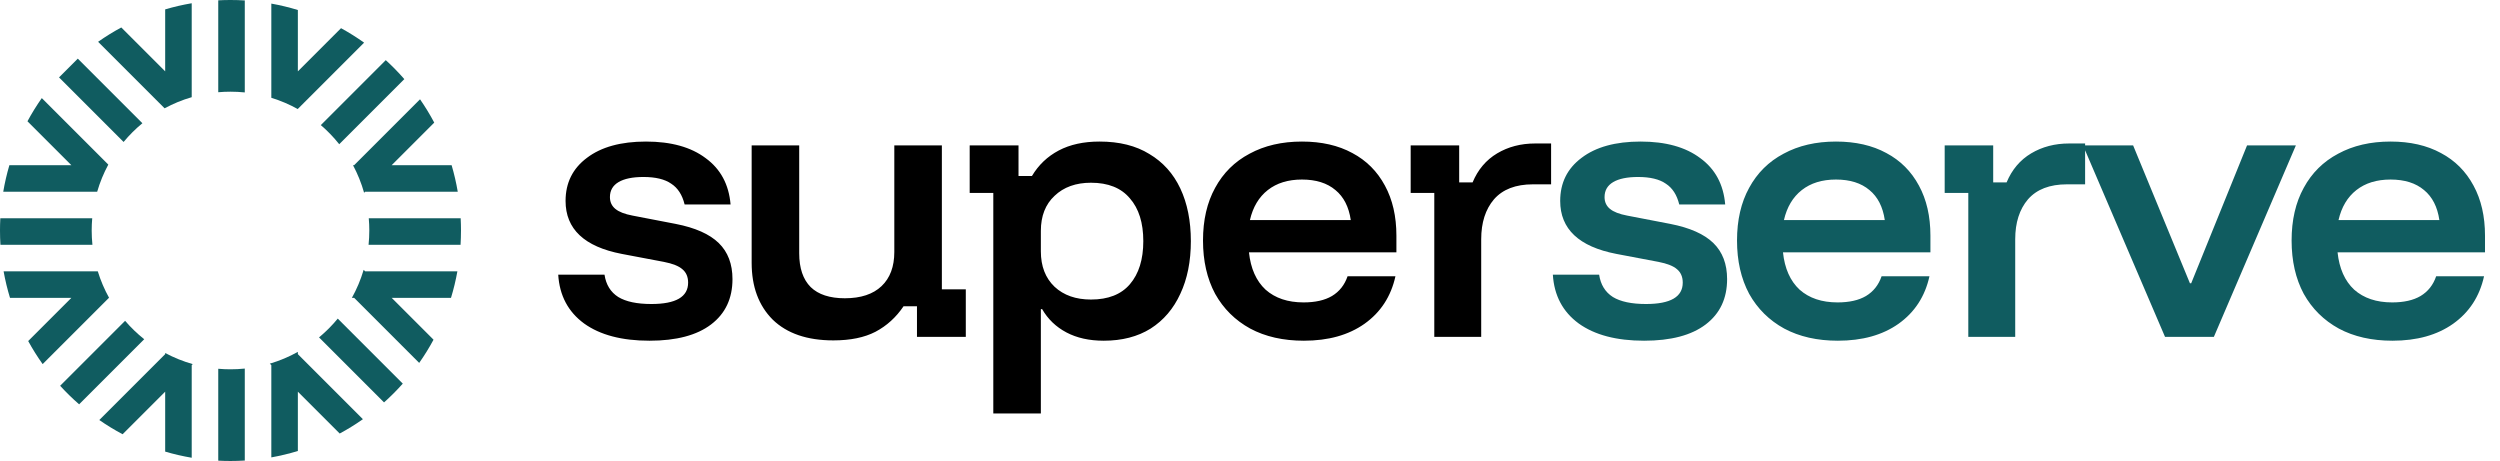
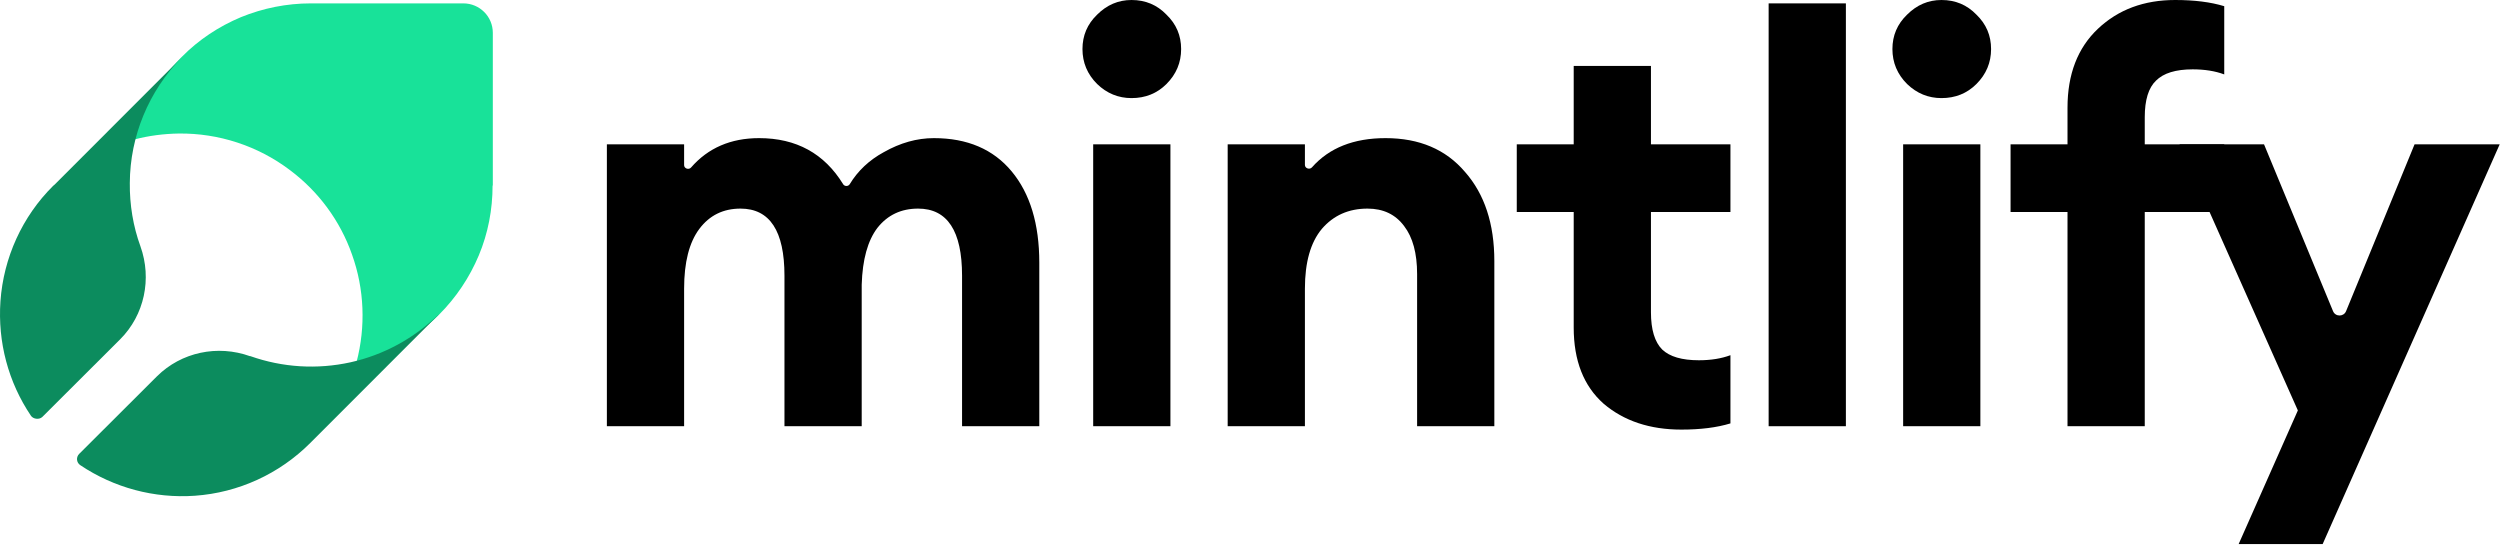
- <svg xmlns="http://www.w3.org/2000/svg" width="705" height="130" viewBox="0 0 705 130" fill="none">
-   <path d="M0.123 69.029C0.041 67.697 0 66.353 0 65C0 63.841 0.03 62.69 0.09 61.546H26.008C25.908 62.684 25.857 63.836 25.857 65C25.857 66.36 25.927 67.705 26.062 69.029H0.123Z" fill="#105C60" />
-   <path d="M2.82 83.996C2.076 81.559 1.472 79.061 1.016 76.513H27.578C28.384 79.135 29.458 81.64 30.768 83.996H30.706L12.026 102.675C10.544 100.595 9.181 98.424 7.948 96.171L20.123 83.996H2.82Z" fill="#105C60" />
-   <path d="M22.312 114.019C20.43 112.379 18.643 110.632 16.962 108.788L35.278 90.471C36.905 92.368 38.711 94.108 40.669 95.663L22.312 114.019Z" fill="#105C60" />
-   <path d="M34.577 122.456C32.301 121.248 30.106 119.909 28.001 118.449L46.58 99.87V99.546C49.028 100.854 51.631 101.91 54.355 102.678L54.063 102.97V129.084C51.515 128.652 49.018 128.072 46.58 127.353V110.453L34.577 122.456Z" fill="#105C60" />
-   <path d="M69.029 129.877C67.697 129.959 66.353 130 65 130C63.841 130 62.69 129.97 61.546 129.91V103.992C62.684 104.092 63.836 104.143 65 104.143C66.36 104.143 67.705 104.073 69.029 103.938V129.877Z" fill="#105C60" />
-   <path d="M83.996 127.18C81.559 127.924 79.061 128.528 76.513 128.984V102.97L76.092 102.549C78.867 101.73 81.514 100.612 83.996 99.232V99.87L102.338 118.213C100.245 119.684 98.062 121.035 95.798 122.255L83.996 110.453V127.18Z" fill="#105C60" />
-   <path d="M113.584 108.182C111.925 110.047 110.16 111.816 108.299 113.48L89.967 95.148C91.891 93.552 93.66 91.776 95.248 89.846L113.584 108.182Z" fill="#105C60" />
-   <path d="M122.255 95.798C121.034 98.062 119.684 100.246 118.212 102.338L99.87 83.996H99.232C100.612 81.514 101.73 78.867 102.549 76.092L102.969 76.513H128.984C128.528 79.061 127.924 81.559 127.18 83.996H110.453L122.255 95.798Z" fill="#105C60" />
-   <path d="M129.91 61.546C129.97 62.69 130 63.841 130 65C130 66.353 129.959 67.697 129.877 69.029H103.938C104.073 67.705 104.143 66.36 104.143 65C104.143 63.836 104.092 62.684 103.992 61.546H129.91Z" fill="#105C60" />
-   <path d="M122.455 34.577L110.453 46.58H127.353C128.072 49.018 128.652 51.515 129.084 54.063H102.969L102.678 54.355C101.91 51.631 100.854 49.028 99.546 46.58H99.87L118.449 28.001C119.909 30.106 121.248 32.301 122.455 34.577Z" fill="#105C60" />
-   <path d="M108.788 16.962C110.632 18.643 112.379 20.43 114.019 22.312L95.663 40.669C94.108 38.711 92.368 36.905 90.471 35.278L108.788 16.962Z" fill="#105C60" />
-   <path d="M96.171 7.948C98.424 9.181 100.595 10.544 102.675 12.026L83.996 30.706V30.768C81.64 29.458 79.135 28.384 76.513 27.578V1.016C79.061 1.472 81.559 2.076 83.996 2.82V20.123L96.171 7.948Z" fill="#105C60" />
-   <path d="M61.546 0.09C62.69 0.03 63.841 0 65 0C66.353 0 67.697 0.041 69.029 0.123V26.062C67.705 25.927 66.36 25.857 65 25.857C63.836 25.857 62.684 25.908 61.546 26.008V0.09Z" fill="#105C60" />
-   <path d="M46.58 2.647C49.018 1.928 51.515 1.348 54.063 0.916V27.406C51.384 28.184 48.824 29.24 46.416 30.542L27.662 11.788C29.754 10.316 31.938 8.966 34.202 7.745L46.58 20.123V2.647Z" fill="#105C60" />
-   <path d="M7.745 34.202C8.966 31.938 10.316 29.755 11.787 27.662L30.542 46.416C29.24 48.824 28.184 51.385 27.406 54.063H0.916C1.348 51.515 1.928 49.018 2.647 46.58H20.123L7.745 34.202Z" fill="#105C60" />
-   <path d="M40.154 34.752C38.224 36.34 36.448 38.109 34.852 40.033L16.647 21.828L21.939 16.537L40.154 34.752Z" fill="#105C60" />
-   <path d="M183.16 96.08C175.36 96.08 169.21 94.46 164.71 91.22C160.21 87.92 157.78 83.33 157.42 77.45H170.47C170.89 80.27 172.18 82.37 174.34 83.75C176.5 85.07 179.62 85.73 183.7 85.73C190.6 85.73 194.05 83.72 194.05 79.7C194.05 78.08 193.51 76.82 192.43 75.92C191.41 75.02 189.67 74.33 187.21 73.85L175.33 71.6C164.77 69.56 159.49 64.58 159.49 56.66C159.49 51.56 161.5 47.51 165.52 44.51C169.54 41.45 175.09 39.92 182.17 39.92C189.25 39.92 194.86 41.48 199 44.6C203.2 47.66 205.54 52.01 206.02 57.65H193.06C192.4 54.95 191.14 53 189.28 51.8C187.48 50.54 184.87 49.91 181.45 49.91C178.39 49.91 176.05 50.39 174.43 51.35C172.81 52.31 172 53.72 172 55.58C172 56.96 172.51 58.07 173.53 58.91C174.55 59.75 176.17 60.38 178.39 60.8L190.54 63.14C196.06 64.22 200.11 66.02 202.69 68.54C205.27 71.06 206.56 74.45 206.56 78.71C206.56 84.17 204.55 88.43 200.53 91.49C196.51 94.55 190.72 96.08 183.16 96.08ZM235.006 95.99C227.626 95.99 221.926 94.04 217.906 90.14C213.946 86.18 211.966 80.84 211.966 74.12V41H225.376V71.42C225.376 75.62 226.456 78.8 228.616 80.96C230.776 83.06 233.986 84.11 238.246 84.11C242.746 84.11 246.196 82.97 248.596 80.69C250.996 78.41 252.196 75.2 252.196 71.06V41H265.606V81.59H272.356V95H258.586V86.36H254.806C252.706 89.48 250.066 91.88 246.886 93.56C243.766 95.18 239.806 95.99 235.006 95.99ZM280.111 116.6V54.41H273.451V41H287.221V49.64H291.001C292.861 46.52 295.381 44.12 298.561 42.44C301.741 40.76 305.581 39.92 310.081 39.92C315.661 39.92 320.341 41.09 324.121 43.43C327.961 45.71 330.871 48.95 332.851 53.15C334.831 57.35 335.821 62.3 335.821 68C335.821 73.7 334.831 78.65 332.851 82.85C330.931 87.05 328.141 90.32 324.481 92.66C320.821 94.94 316.411 96.08 311.251 96.08C307.171 96.08 303.661 95.3 300.721 93.74C297.781 92.18 295.501 89.99 293.881 87.17H293.521V116.6H280.111ZM307.651 84.47C312.511 84.47 316.171 83.03 318.631 80.15C321.151 77.21 322.411 73.16 322.411 68C322.411 62.84 321.151 58.82 318.631 55.94C316.171 53 312.511 51.53 307.651 51.53C303.391 51.53 299.971 52.76 297.391 55.22C294.811 57.62 293.521 60.92 293.521 65.12V70.88C293.521 75.08 294.811 78.41 297.391 80.87C299.971 83.27 303.391 84.47 307.651 84.47ZM367.687 96.08C361.867 96.08 356.827 94.94 352.567 92.66C348.307 90.32 345.007 87.05 342.667 82.85C340.387 78.59 339.247 73.58 339.247 67.82C339.247 62.06 340.387 57.11 342.667 52.97C344.947 48.77 348.187 45.56 352.387 43.34C356.587 41.06 361.507 39.92 367.147 39.92C372.667 39.92 377.407 41 381.367 43.16C385.327 45.26 388.387 48.32 390.547 52.34C392.707 56.3 393.787 61.01 393.787 66.47V71.15H352.207C352.687 75.71 354.247 79.22 356.887 81.68C359.587 84.08 363.157 85.28 367.597 85.28C370.897 85.28 373.567 84.68 375.607 83.48C377.707 82.22 379.177 80.36 380.017 77.9H393.517C392.257 83.6 389.347 88.07 384.787 91.31C380.287 94.49 374.587 96.08 367.687 96.08ZM352.477 62.06H380.917C380.377 58.34 378.937 55.52 376.597 53.6C374.257 51.62 371.107 50.63 367.147 50.63C363.247 50.63 360.037 51.62 357.517 53.6C354.997 55.58 353.317 58.4 352.477 62.06ZM404.469 95V54.41H397.809V41H411.489V51.44H415.269C416.769 47.84 419.079 45.11 422.199 43.25C425.319 41.39 428.889 40.46 432.909 40.46H437.409V51.98H432.279C427.419 51.98 423.759 53.39 421.299 56.21C418.899 59.03 417.699 62.78 417.699 67.46V95H404.469Z" fill="black" />
-   <path d="M463.644 96.08C455.844 96.08 449.694 94.46 445.194 91.22C440.694 87.92 438.264 83.33 437.904 77.45H450.954C451.374 80.27 452.664 82.37 454.824 83.75C456.984 85.07 460.104 85.73 464.184 85.73C471.084 85.73 474.534 83.72 474.534 79.7C474.534 78.08 473.994 76.82 472.914 75.92C471.894 75.02 470.154 74.33 467.694 73.85L455.814 71.6C445.254 69.56 439.974 64.58 439.974 56.66C439.974 51.56 441.984 47.51 446.004 44.51C450.024 41.45 455.574 39.92 462.654 39.92C469.734 39.92 475.344 41.48 479.484 44.6C483.684 47.66 486.024 52.01 486.504 57.65H473.544C472.884 54.95 471.624 53 469.764 51.8C467.964 50.54 465.354 49.91 461.934 49.91C458.874 49.91 456.534 50.39 454.914 51.35C453.294 52.31 452.484 53.72 452.484 55.58C452.484 56.96 452.994 58.07 454.014 58.91C455.034 59.75 456.654 60.38 458.874 60.8L471.024 63.14C476.544 64.22 480.594 66.02 483.174 68.54C485.754 71.06 487.044 74.45 487.044 78.71C487.044 84.17 485.034 88.43 481.014 91.49C476.994 94.55 471.204 96.08 463.644 96.08ZM518.279 96.08C512.459 96.08 507.419 94.94 503.159 92.66C498.899 90.32 495.599 87.05 493.259 82.85C490.979 78.59 489.839 73.58 489.839 67.82C489.839 62.06 490.979 57.11 493.259 52.97C495.539 48.77 498.779 45.56 502.979 43.34C507.179 41.06 512.099 39.92 517.739 39.92C523.259 39.92 527.999 41 531.959 43.16C535.919 45.26 538.979 48.32 541.139 52.34C543.299 56.3 544.379 61.01 544.379 66.47V71.15H502.799C503.279 75.71 504.839 79.22 507.479 81.68C510.179 84.08 513.749 85.28 518.189 85.28C521.489 85.28 524.159 84.68 526.199 83.48C528.299 82.22 529.769 80.36 530.609 77.9H544.109C542.849 83.6 539.939 88.07 535.379 91.31C530.879 94.49 525.179 96.08 518.279 96.08ZM503.069 62.06H531.509C530.969 58.34 529.529 55.52 527.189 53.6C524.849 51.62 521.699 50.63 517.739 50.63C513.839 50.63 510.629 51.62 508.109 53.6C505.589 55.58 503.909 58.4 503.069 62.06ZM555.061 95V54.41H548.401V41H562.081V51.44H565.861C567.361 47.84 569.671 45.11 572.791 43.25C575.911 41.39 579.481 40.46 583.501 40.46H588.001V51.98H582.871C578.011 51.98 574.351 53.39 571.891 56.21C569.491 59.03 568.291 62.78 568.291 67.46V95H555.061ZM610.539 95L587.409 41H601.539L617.559 79.88H617.919L633.669 41H647.439L624.309 95H610.539ZM674.672 96.08C668.852 96.08 663.812 94.94 659.552 92.66C655.292 90.32 651.992 87.05 649.652 82.85C647.372 78.59 646.232 73.58 646.232 67.82C646.232 62.06 647.372 57.11 649.652 52.97C651.932 48.77 655.172 45.56 659.372 43.34C663.572 41.06 668.492 39.92 674.132 39.92C679.652 39.92 684.392 41 688.352 43.16C692.312 45.26 695.372 48.32 697.532 52.34C699.692 56.3 700.772 61.01 700.772 66.47V71.15H659.192C659.672 75.71 661.232 79.22 663.872 81.68C666.572 84.08 670.142 85.28 674.582 85.28C677.882 85.28 680.552 84.68 682.592 83.48C684.692 82.22 686.162 80.36 687.002 77.9H700.502C699.242 83.6 696.332 88.07 691.772 91.31C687.272 94.49 681.572 96.08 674.672 96.08ZM659.462 62.06H687.902C687.362 58.34 685.922 55.52 683.582 53.6C681.242 51.62 678.092 50.63 674.132 50.63C670.232 50.63 667.022 51.62 664.502 53.6C661.982 55.58 660.302 58.4 659.462 62.06Z" fill="#105C60" />
+ <svg xmlns="http://www.w3.org/2000/svg" width="1682" height="367" viewBox="0 0 1682 367" fill="none">
+   <path d="M1562.69 366.037H1506.17L1546 276.14L1466.34 97.105H1523.24L1569.66 209.337C1571.28 213.26 1576.84 213.253 1578.45 209.325L1624.52 97.105H1681.79L1562.69 366.037Z" fill="black" />
+   <path d="M1391.02 286.761V142.622H1352.71V97.104H1391.02V72.449C1391.02 49.943 1397.85 32.242 1411.5 19.345C1425.16 6.448 1442.48 0 1463.47 0C1476.37 0 1487.37 1.391 1496.47 4.172V50.069C1490.4 47.793 1483.32 46.656 1475.23 46.656C1463.85 46.656 1455.63 49.184 1450.57 54.242C1445.51 59.046 1442.99 67.265 1442.99 78.897V97.104H1496.47V142.622H1442.99V286.761H1391.02Z" fill="black" />
+   <path d="M1306.22 66.001C1297.37 66.001 1289.66 62.84 1283.08 56.518C1276.51 49.943 1273.22 42.104 1273.22 33C1273.22 23.897 1276.51 16.184 1283.08 9.862C1289.66 3.287 1297.37 0 1306.22 0C1315.58 0 1323.42 3.287 1329.74 9.862C1336.31 16.184 1339.6 23.897 1339.6 33C1339.6 42.104 1336.31 49.943 1329.74 56.518C1323.42 62.84 1315.58 66.001 1306.22 66.001ZM1280.43 286.761V97.104H1332.39V286.761H1280.43Z" fill="black" />
+   <path d="M1189.94 286.761V2.276H1241.91V286.761H1189.94Z" fill="black" />
+   <path d="M1131.24 289.037C1110 289.037 1092.55 283.221 1078.89 271.588C1065.49 259.703 1058.79 242.634 1058.79 220.381V142.622H1020.48V97.104H1058.79V44.38H1110.76V97.104H1164.24V142.622H1110.76V210.14C1110.76 221.772 1113.29 230.117 1118.34 235.174C1123.4 239.979 1131.62 242.381 1143 242.381C1151.09 242.381 1158.17 241.243 1164.24 238.967V284.864C1155.14 287.646 1144.14 289.037 1131.24 289.037Z" fill="black" />
+   <path d="M825.979 286.761V97.104H877.945V110.967C877.945 113.311 881.135 114.347 882.688 112.591C894.273 99.485 910.773 92.932 932.187 92.932C954.946 92.932 972.774 100.518 985.67 115.691C998.82 130.61 1005.39 150.587 1005.39 175.622V286.761H953.429V184.346C953.429 170.438 950.521 159.691 944.704 152.105C938.888 144.265 930.67 140.346 920.049 140.346C907.405 140.346 897.164 144.898 889.325 154.001C881.738 163.105 877.945 176.507 877.945 194.208V286.761H825.979Z" fill="black" />
+   <path d="M761.286 66.001C752.436 66.001 744.723 62.84 738.148 56.518C731.574 49.943 728.286 42.104 728.286 33C728.286 23.897 731.574 16.184 738.148 9.862C744.723 3.287 752.436 0 761.286 0C770.643 0 778.482 3.287 784.804 9.862C791.379 16.184 794.666 23.897 794.666 33C794.666 42.104 791.379 49.943 784.804 56.518C778.482 62.84 770.643 66.001 761.286 66.001ZM735.493 286.761V97.104H787.459V286.761H735.493Z" fill="black" />
+   <path d="M647.273 286.761V185.484C647.273 155.392 637.411 140.346 617.686 140.346C606.307 140.346 597.204 144.645 590.376 153.243C583.801 161.84 580.261 174.61 579.755 191.553V286.761H527.789V185.484C527.789 155.392 517.927 140.346 498.203 140.346C486.571 140.346 477.341 144.898 470.513 154.001C463.685 163.105 460.272 176.507 460.272 194.208V286.761H408.306V97.104H460.272V111.103C460.272 113.435 463.407 114.462 464.939 112.704C476.419 99.522 491.68 92.932 510.72 92.932C535.742 92.932 554.588 103.262 567.259 123.923C568.258 125.553 570.718 125.527 571.712 123.894C577.189 114.891 584.802 107.731 594.548 102.415C605.675 96.093 616.928 92.932 628.307 92.932C650.813 92.932 668.261 100.392 680.652 115.311C693.043 130.231 699.239 150.714 699.239 176.76V286.761H647.273Z" fill="black" />
+   <path d="M331.569 124.833V22.09C331.569 11.065 322.625 2.276 311.764 2.276H209.069C192.938 2.276 176.967 5.472 162.113 11.544C147.26 17.775 133.685 26.724 122.345 38.228L121.546 39.027C106.533 54.207 95.833 73.062 90.402 93.834C100.145 91.277 110.206 89.999 120.268 89.839C147.1 89.52 173.453 98.148 194.855 114.287C214.18 128.668 228.873 148.481 236.859 171.331C245.164 194.5 246.122 219.746 239.893 243.554C260.496 238.122 279.503 227.416 294.675 212.396L295.474 211.597C306.813 200.252 315.917 186.67 322.145 171.81C328.374 156.95 331.409 140.971 331.409 124.833H331.569Z" fill="#18E299" />
+   <path d="M87.337 123.098C87.496 91.579 100.066 61.334 122.182 38.73L36.739 124.212C36.421 124.531 36.102 124.69 35.784 125.008C14.941 145.702 2.371 173.4 0.303 202.69C-1.607 230.07 5.553 257.131 20.828 279.736C22.285 281.892 26.238 282.601 28.466 280.532L80.813 228.319C97.202 211.923 102.293 187.568 94.497 165.759C89.564 152.229 87.178 137.743 87.337 123.098Z" fill="#0C8C5E" />
+   <path d="M294.976 211.605C278.587 227.683 258.062 238.826 235.786 243.761C213.351 248.695 190.121 247.263 168.482 239.622C168.482 239.622 168.323 239.622 168.164 239.622C146.365 231.822 122.022 236.916 105.633 253.153L53.285 305.365C51.057 307.594 51.376 311.255 54.081 313.006C76.674 328.128 103.724 335.451 131.091 333.541C160.368 331.471 187.894 318.896 208.737 298.043L209.533 297.247L294.976 211.764V211.605Z" fill="#0C8C5E" />
</svg>
